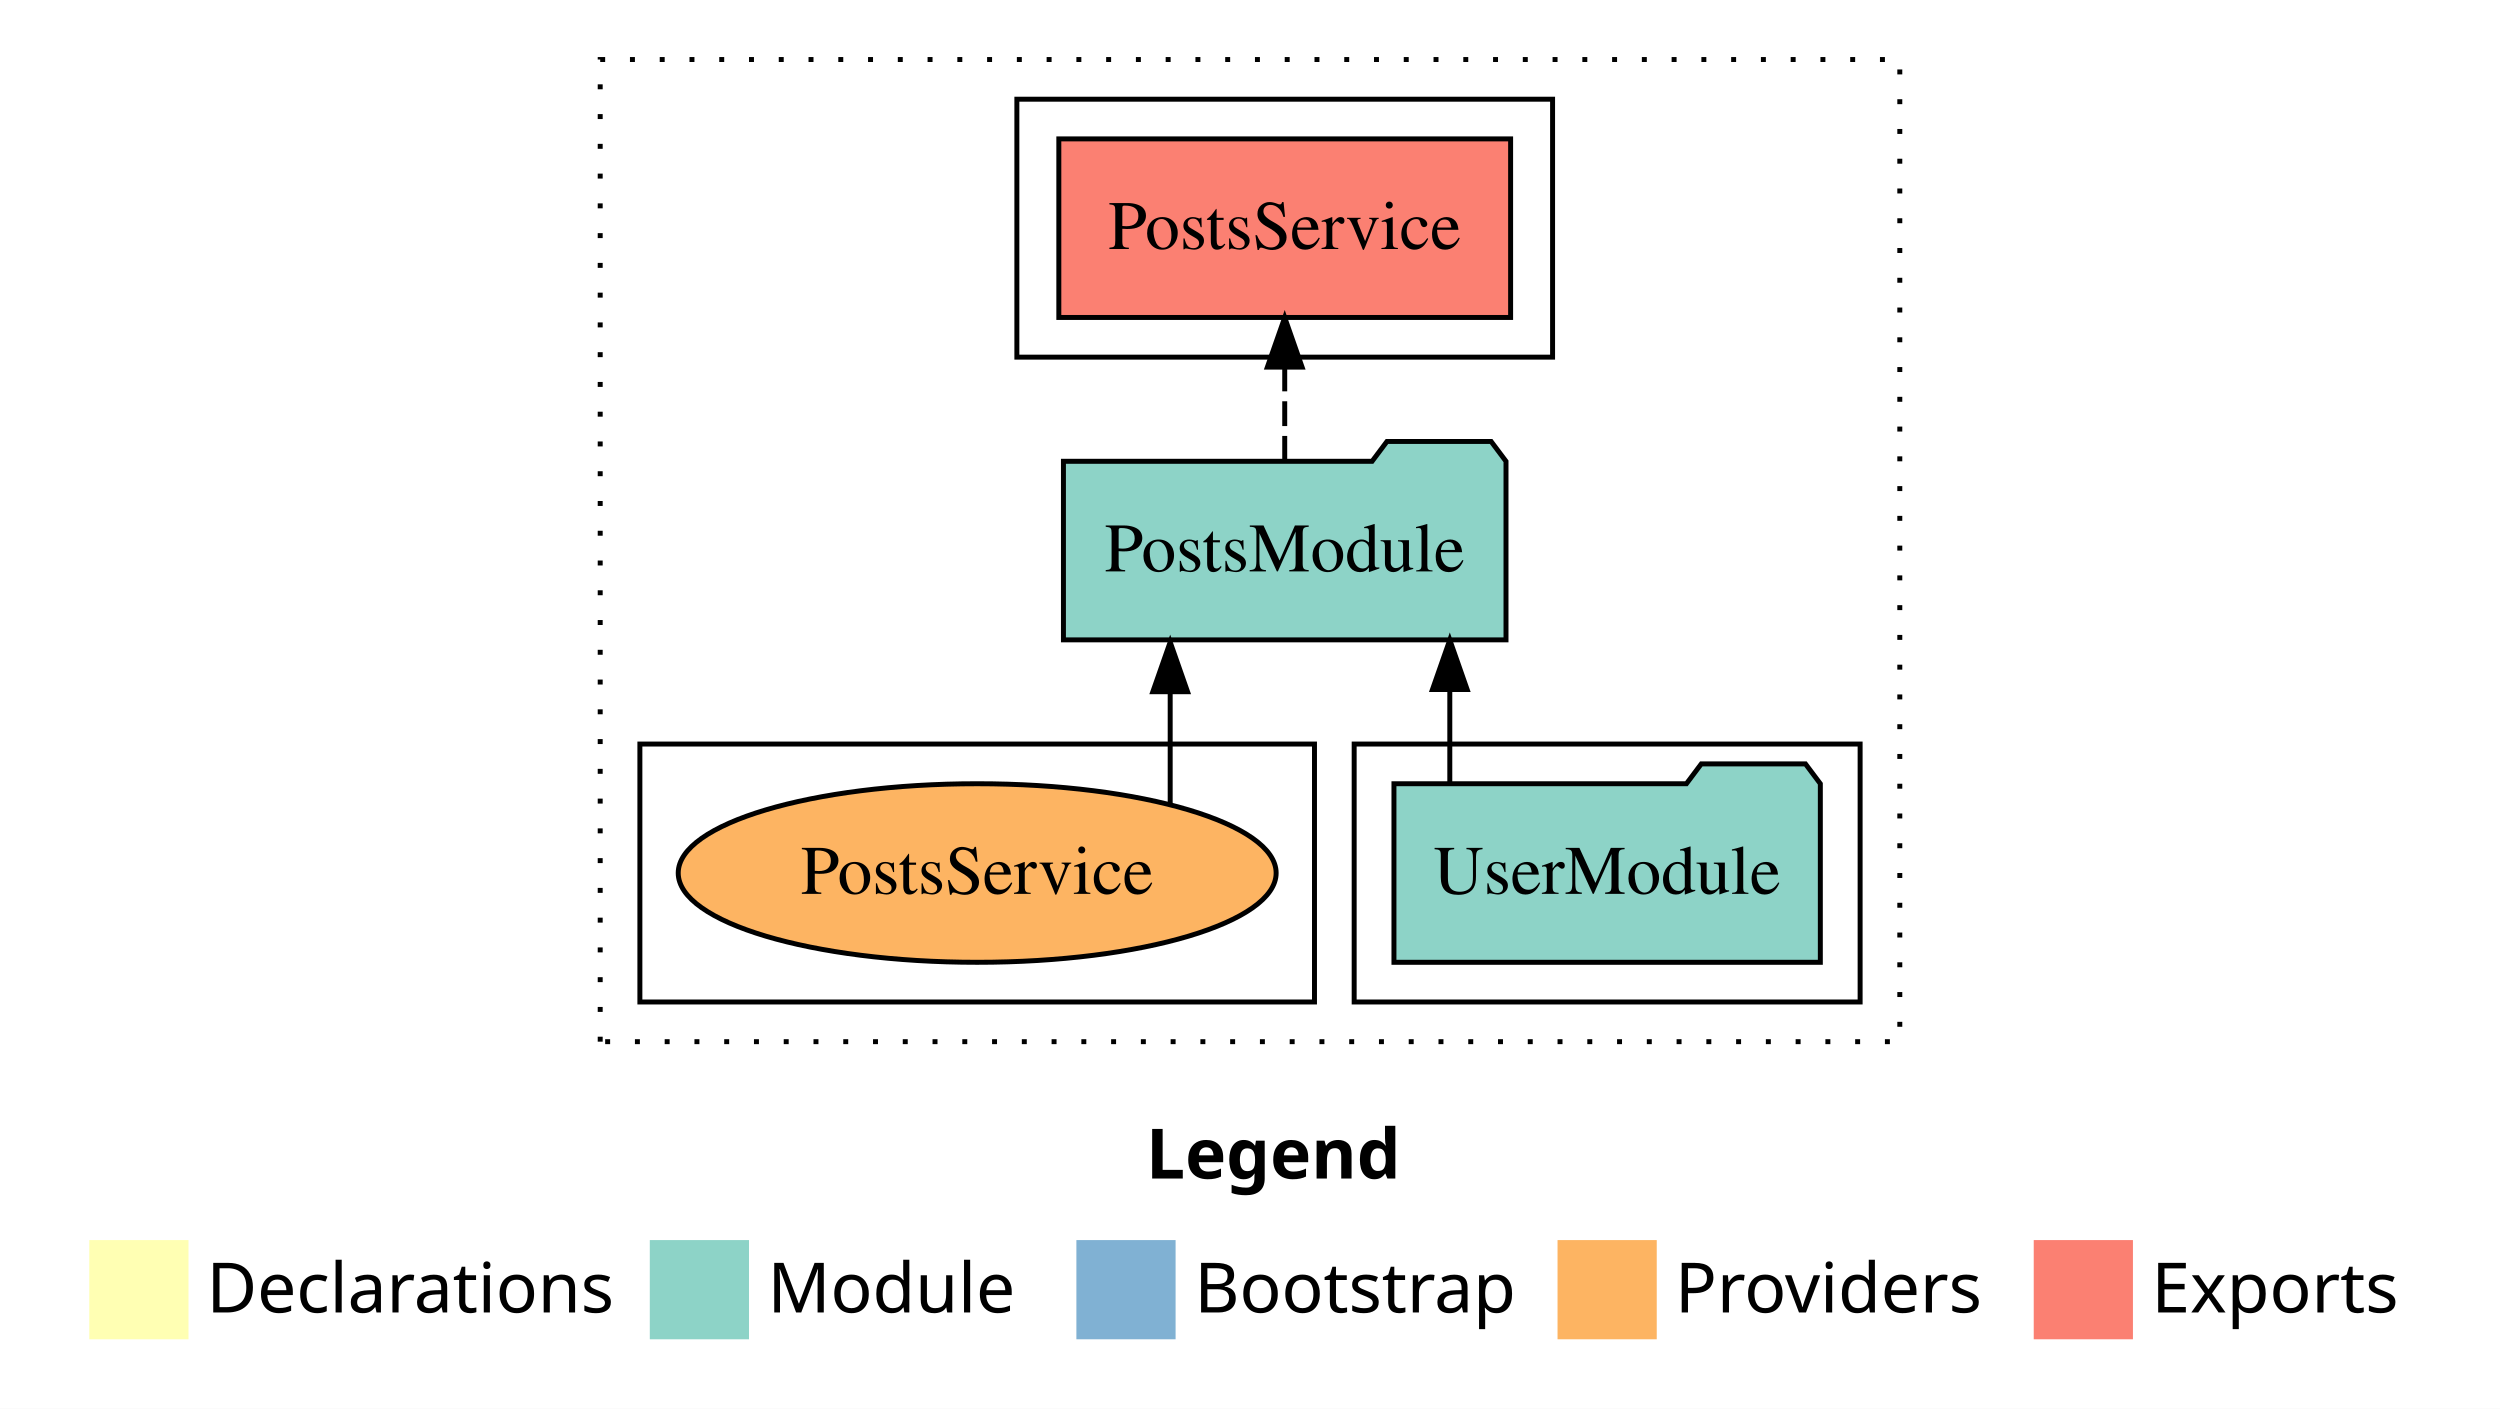
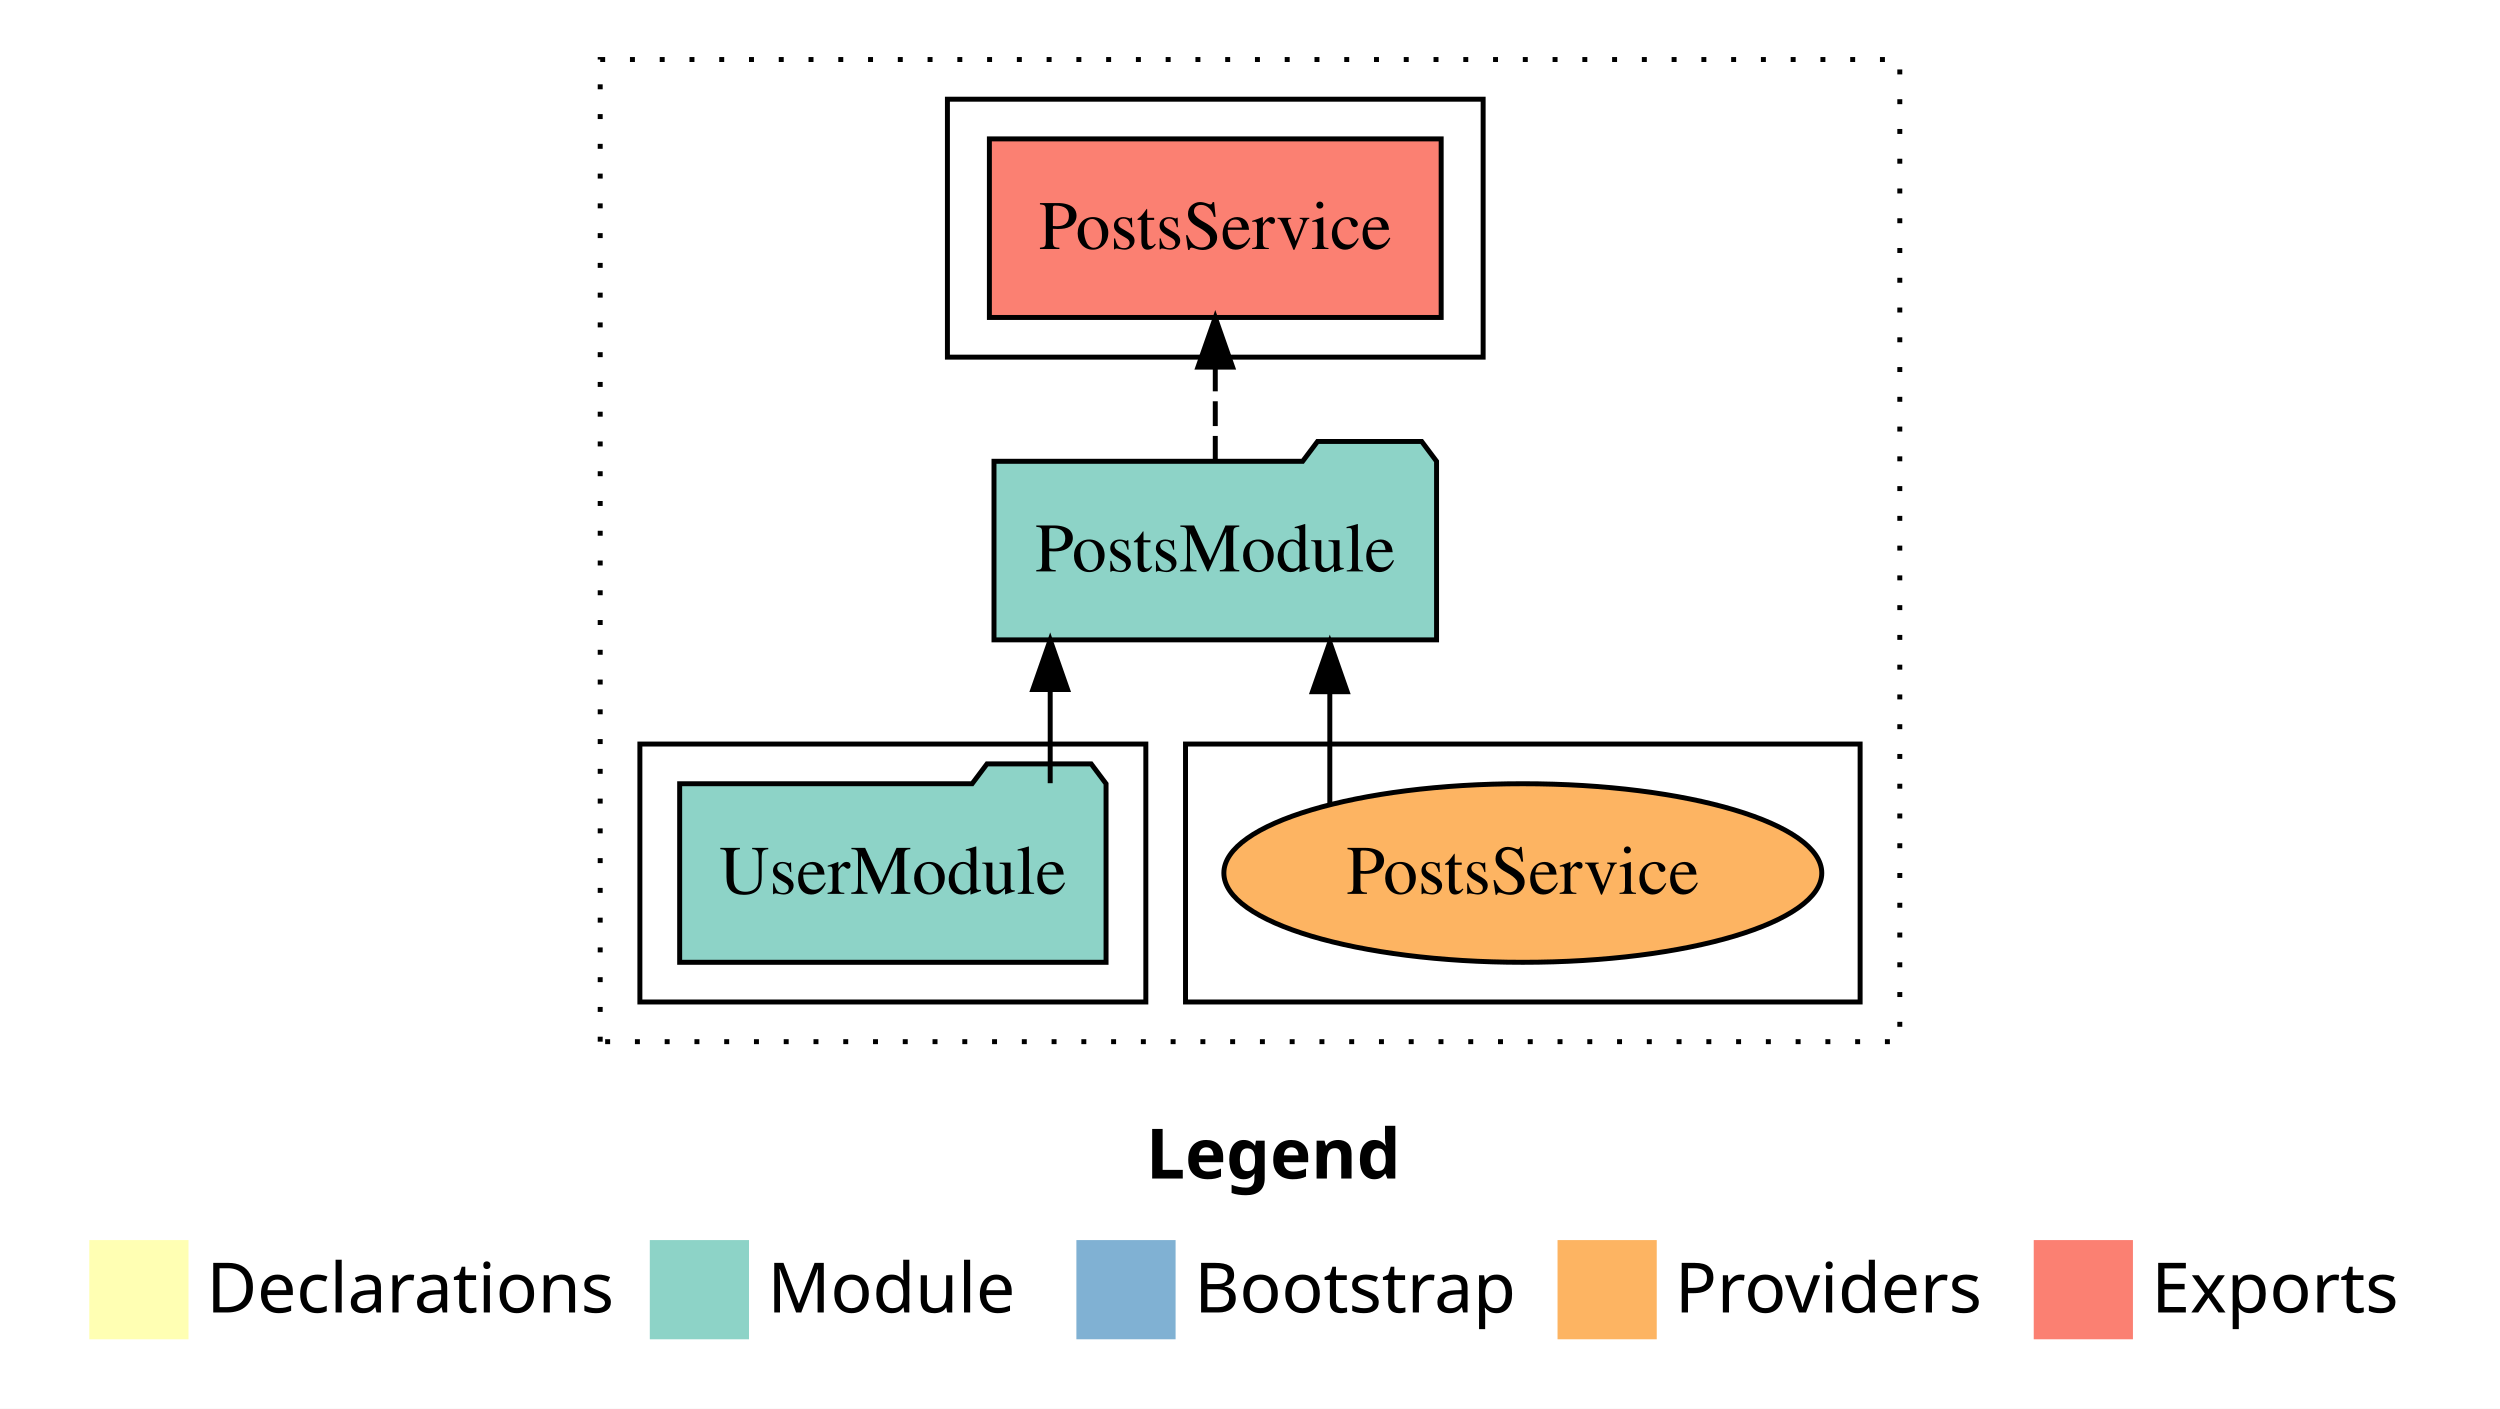
<svg xmlns="http://www.w3.org/2000/svg" width="504pt" height="284pt" viewBox="0.00 0.00 504.00 284.00">
  <g id="graph0" class="graph" transform="scale(1 1) rotate(0) translate(4 280)">
    <polygon fill="white" stroke="transparent" points="-4,4 -4,-280 500,-280 500,4 -4,4" />
    <text text-anchor="start" x="227.01" y="-42.4" font-family="Times-12" font-weight="bold" font-size="14.00">Legend</text>
    <polygon fill="#ffffb3" stroke="transparent" points="14,-10 14,-30 34,-30 34,-10 14,-10" />
    <text text-anchor="start" x="37.63" y="-15.4" font-family="Times-12" font-size="14.00">  Declarations</text>
    <polygon fill="#8dd3c7" stroke="transparent" points="127,-10 127,-30 147,-30 147,-10 127,-10" />
    <text text-anchor="start" x="150.73" y="-15.4" font-family="Times-12" font-size="14.00">  Module</text>
    <polygon fill="#80b1d3" stroke="transparent" points="213,-10 213,-30 233,-30 233,-10 213,-10" />
    <text text-anchor="start" x="236.78" y="-15.4" font-family="Times-12" font-size="14.00">  Bootstrap</text>
    <polygon fill="#fdb462" stroke="transparent" points="310,-10 310,-30 330,-30 330,-10 310,-10" />
    <text text-anchor="start" x="333.67" y="-15.4" font-family="Times-12" font-size="14.00">  Providers</text>
    <polygon fill="#fb8072" stroke="transparent" points="406,-10 406,-30 426,-30 426,-10 406,-10" />
    <text text-anchor="start" x="429.73" y="-15.4" font-family="Times-12" font-size="14.00">  Exports</text>
    <g id="clust1" class="cluster">
      <polygon fill="none" stroke="black" stroke-dasharray="1,5" points="117,-70 117,-268 379,-268 379,-70 117,-70" />
    </g>
-     <g id="clust3" class="cluster">
-       <polygon fill="none" stroke="black" points="269,-78 269,-130 371,-130 371,-78 269,-78" />
+     <g id="clust6" class="cluster">
+       <polygon fill="none" stroke="black" points="235,-78 235,-130 371,-130 371,-78 235,-78" />
    </g>
    <g id="clust4" class="cluster">
-       <polygon fill="none" stroke="black" points="201,-208 201,-260 309,-260 309,-208 201,-208" />
+       <polygon fill="none" stroke="black" points="187,-208 187,-260 295,-260 295,-208 187,-208" />
    </g>
-     <g id="clust6" class="cluster">
-       <polygon fill="none" stroke="black" points="125,-78 125,-130 261,-130 261,-78 125,-78" />
+     <g id="clust3" class="cluster">
+       <polygon fill="none" stroke="black" points="125,-78 125,-130 227,-130 227,-78 125,-78" />
    </g>
    <g id="node1" class="node">
-       <polygon fill="#8dd3c7" stroke="black" points="362.98,-122 359.98,-126 338.98,-126 335.98,-122 277.02,-122 277.02,-86 362.98,-86 362.98,-122" />
-       <text text-anchor="middle" x="320" y="-99.8" font-family="Times,serif" font-size="14.00">UserModule</text>
+       <polygon fill="#8dd3c7" stroke="black" points="218.98,-122 215.98,-126 194.98,-126 191.98,-122 133.02,-122 133.02,-86 218.98,-86 218.98,-122" />
+       <text text-anchor="middle" x="176" y="-99.8" font-family="Times,serif" font-size="14.00">UserModule</text>
    </g>
    <g id="node2" class="node">
-       <polygon fill="#8dd3c7" stroke="black" points="299.61,-187 296.61,-191 275.61,-191 272.61,-187 210.39,-187 210.39,-151 299.61,-151 299.61,-187" />
-       <text text-anchor="middle" x="255" y="-164.8" font-family="Times,serif" font-size="14.00">PostsModule</text>
+       <polygon fill="#8dd3c7" stroke="black" points="285.61,-187 282.61,-191 261.61,-191 258.61,-187 196.39,-187 196.39,-151 285.61,-151 285.61,-187" />
+       <text text-anchor="middle" x="241" y="-164.8" font-family="Times,serif" font-size="14.00">PostsModule</text>
    </g>
    <g id="edge1" class="edge">
-       <path fill="none" stroke="black" d="M288.28,-122.11C288.28,-122.11 288.28,-140.99 288.28,-140.99" />
-       <polygon fill="black" stroke="black" points="284.78,-140.99 288.28,-150.99 291.78,-140.99 284.78,-140.99" />
+       <path fill="none" stroke="black" d="M207.72,-122.11C207.72,-122.11 207.72,-140.99 207.72,-140.99" />
+       <polygon fill="black" stroke="black" points="204.22,-140.99 207.72,-150.99 211.22,-140.99 204.22,-140.99" />
    </g>
    <g id="node3" class="node">
-       <polygon fill="#fb8072" stroke="black" points="300.54,-252 209.46,-252 209.46,-216 300.54,-216 300.54,-252" />
-       <text text-anchor="middle" x="255" y="-229.8" font-family="Times,serif" font-size="14.00">PostsService </text>
+       <polygon fill="#fb8072" stroke="black" points="286.54,-252 195.46,-252 195.46,-216 286.54,-216 286.54,-252" />
+       <text text-anchor="middle" x="241" y="-229.8" font-family="Times,serif" font-size="14.00">PostsService </text>
    </g>
    <g id="edge2" class="edge">
-       <path fill="none" stroke="black" stroke-dasharray="5,2" d="M255,-187.11C255,-187.11 255,-205.99 255,-205.99" />
-       <polygon fill="black" stroke="black" points="251.5,-205.99 255,-215.99 258.5,-205.99 251.5,-205.99" />
+       <path fill="none" stroke="black" stroke-dasharray="5,2" d="M241,-187.11C241,-187.11 241,-205.99 241,-205.99" />
+       <polygon fill="black" stroke="black" points="237.5,-205.99 241,-215.99 244.5,-205.99 237.5,-205.99" />
    </g>
    <g id="node4" class="node">
-       <ellipse fill="#fdb462" stroke="black" cx="193" cy="-104" rx="60.27" ry="18" />
-       <text text-anchor="middle" x="193" y="-99.8" font-family="Times,serif" font-size="14.00">PostsService</text>
+       <ellipse fill="#fdb462" stroke="black" cx="303" cy="-104" rx="60.27" ry="18" />
+       <text text-anchor="middle" x="303" y="-99.8" font-family="Times,serif" font-size="14.00">PostsService</text>
    </g>
    <g id="edge3" class="edge">
-       <path fill="none" stroke="black" d="M231.91,-117.78C231.91,-117.78 231.91,-140.55 231.91,-140.55" />
-       <polygon fill="black" stroke="black" points="228.41,-140.55 231.91,-150.55 235.41,-140.55 228.41,-140.55" />
+       <path fill="none" stroke="black" d="M264.09,-117.78C264.09,-117.78 264.09,-140.55 264.09,-140.55" />
+       <polygon fill="black" stroke="black" points="260.59,-140.55 264.09,-150.55 267.59,-140.55 260.59,-140.55" />
    </g>
  </g>
</svg>
